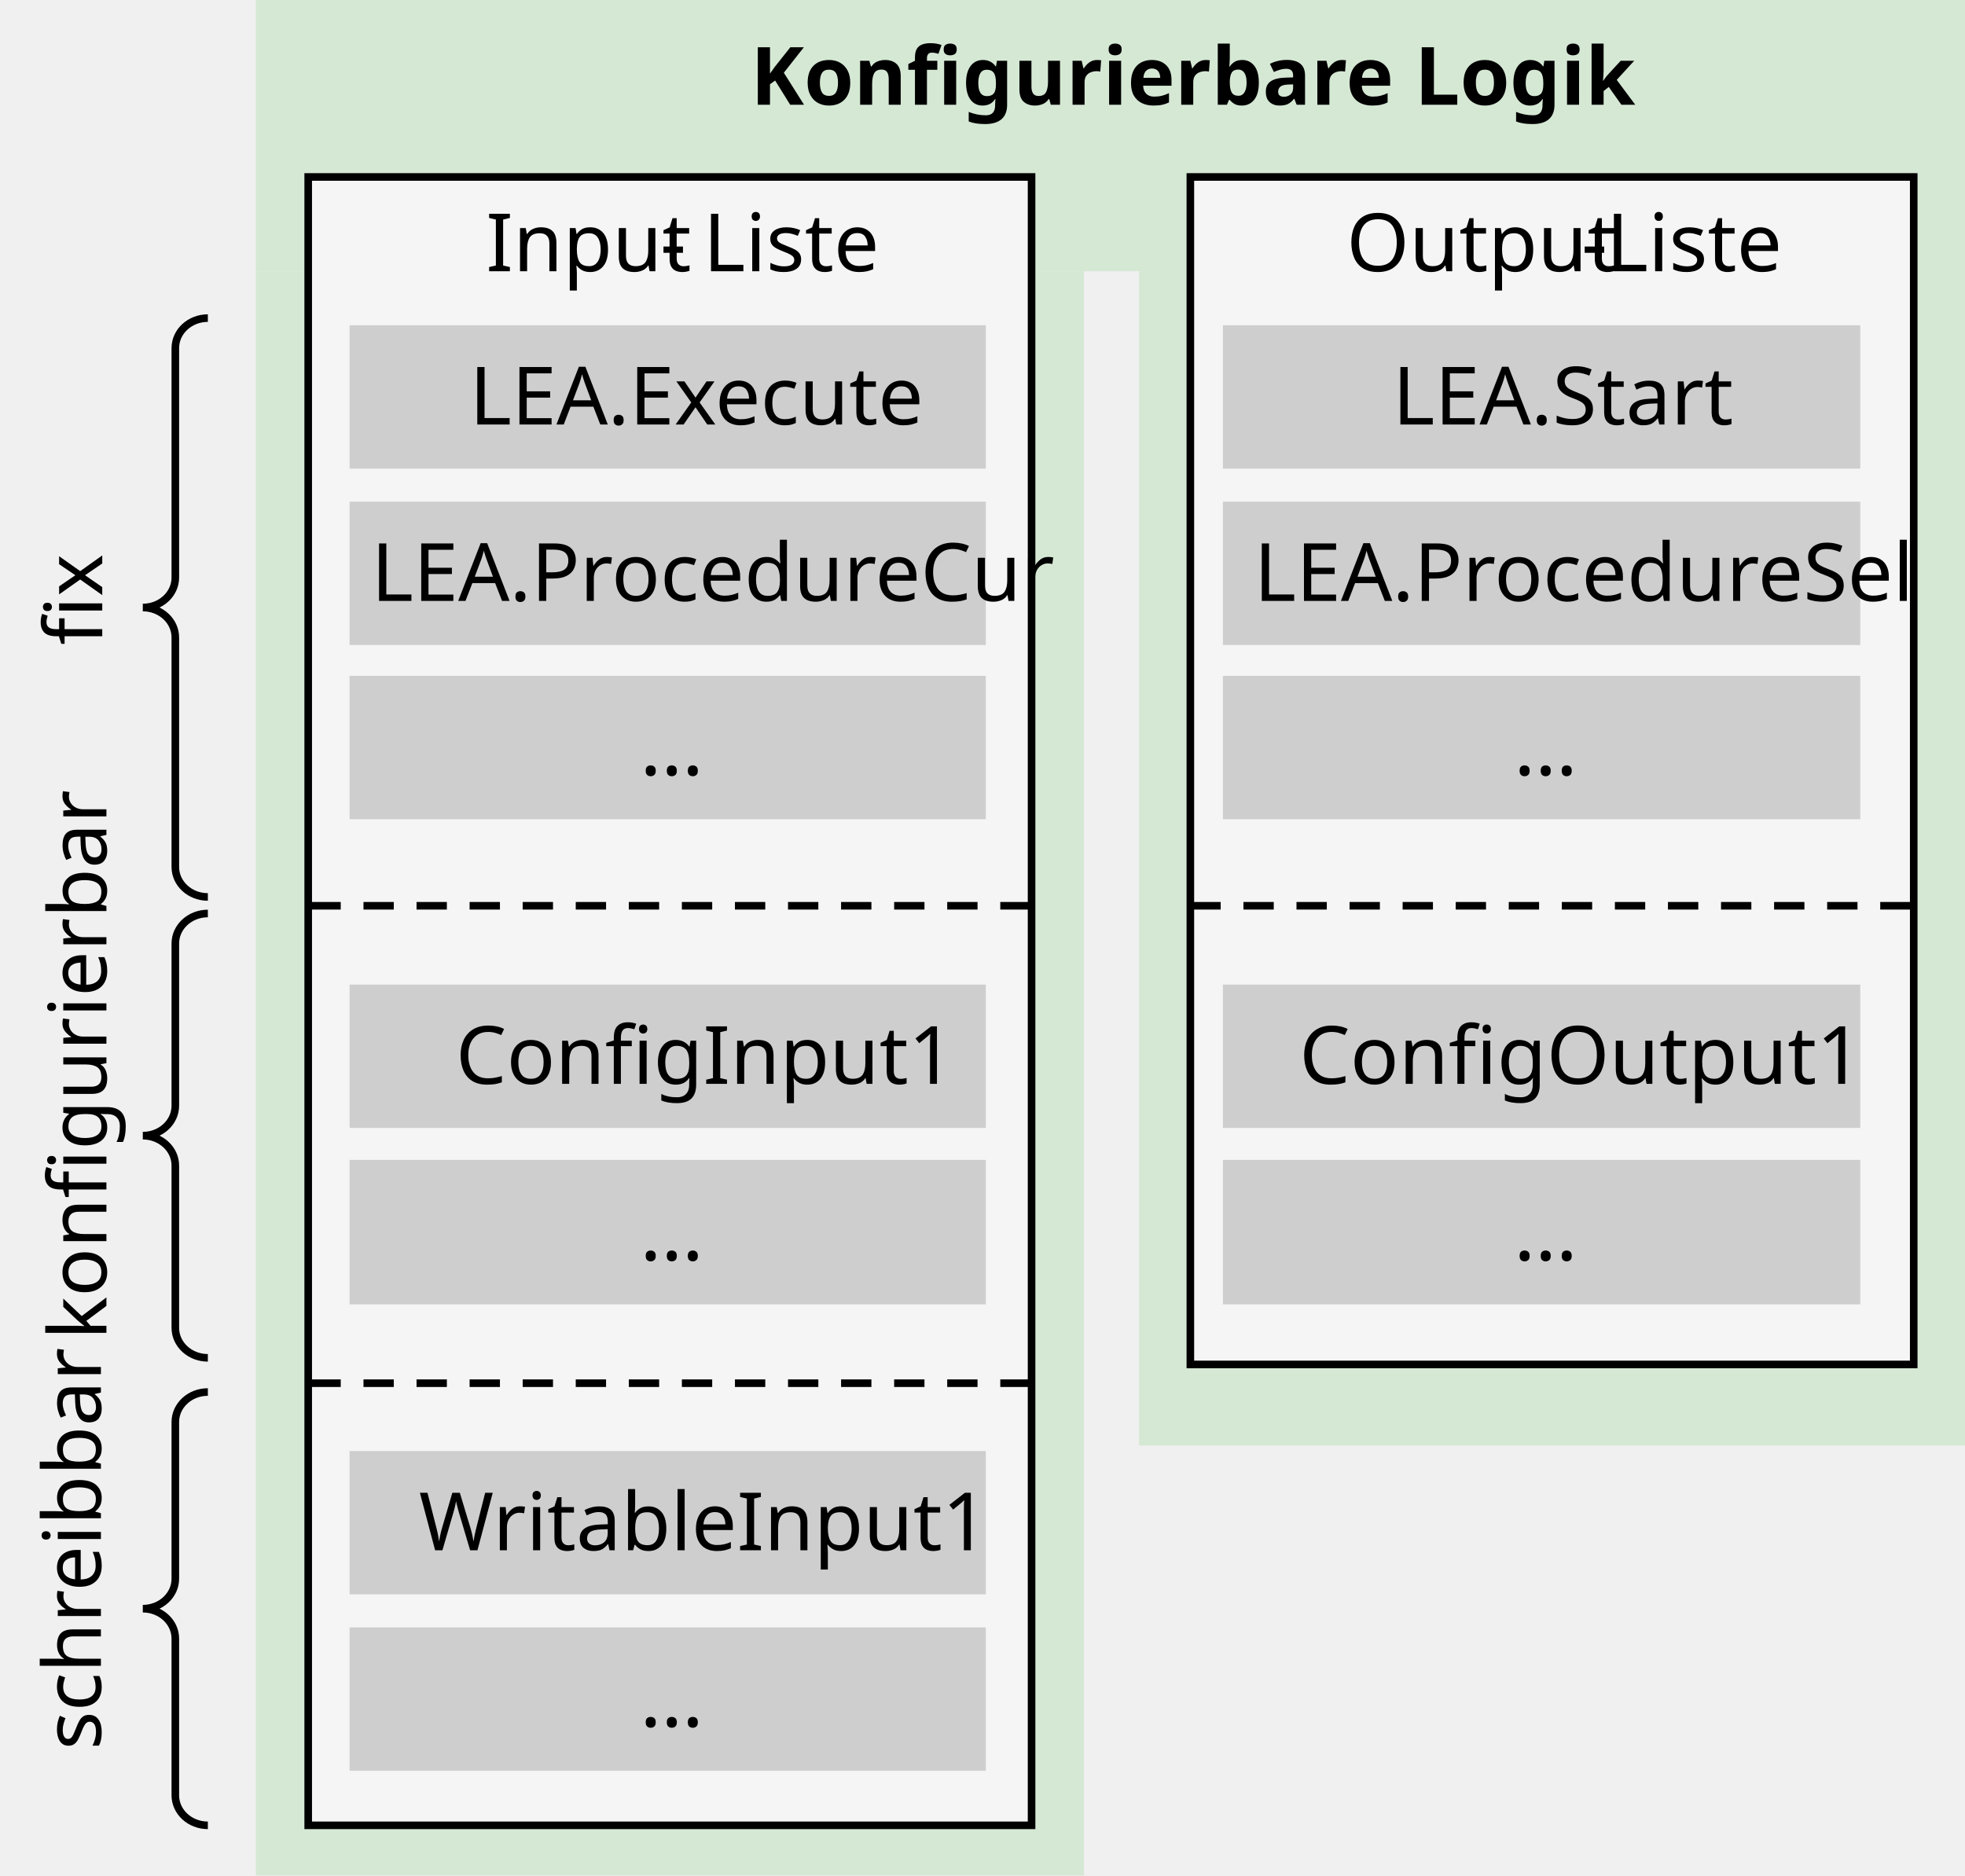
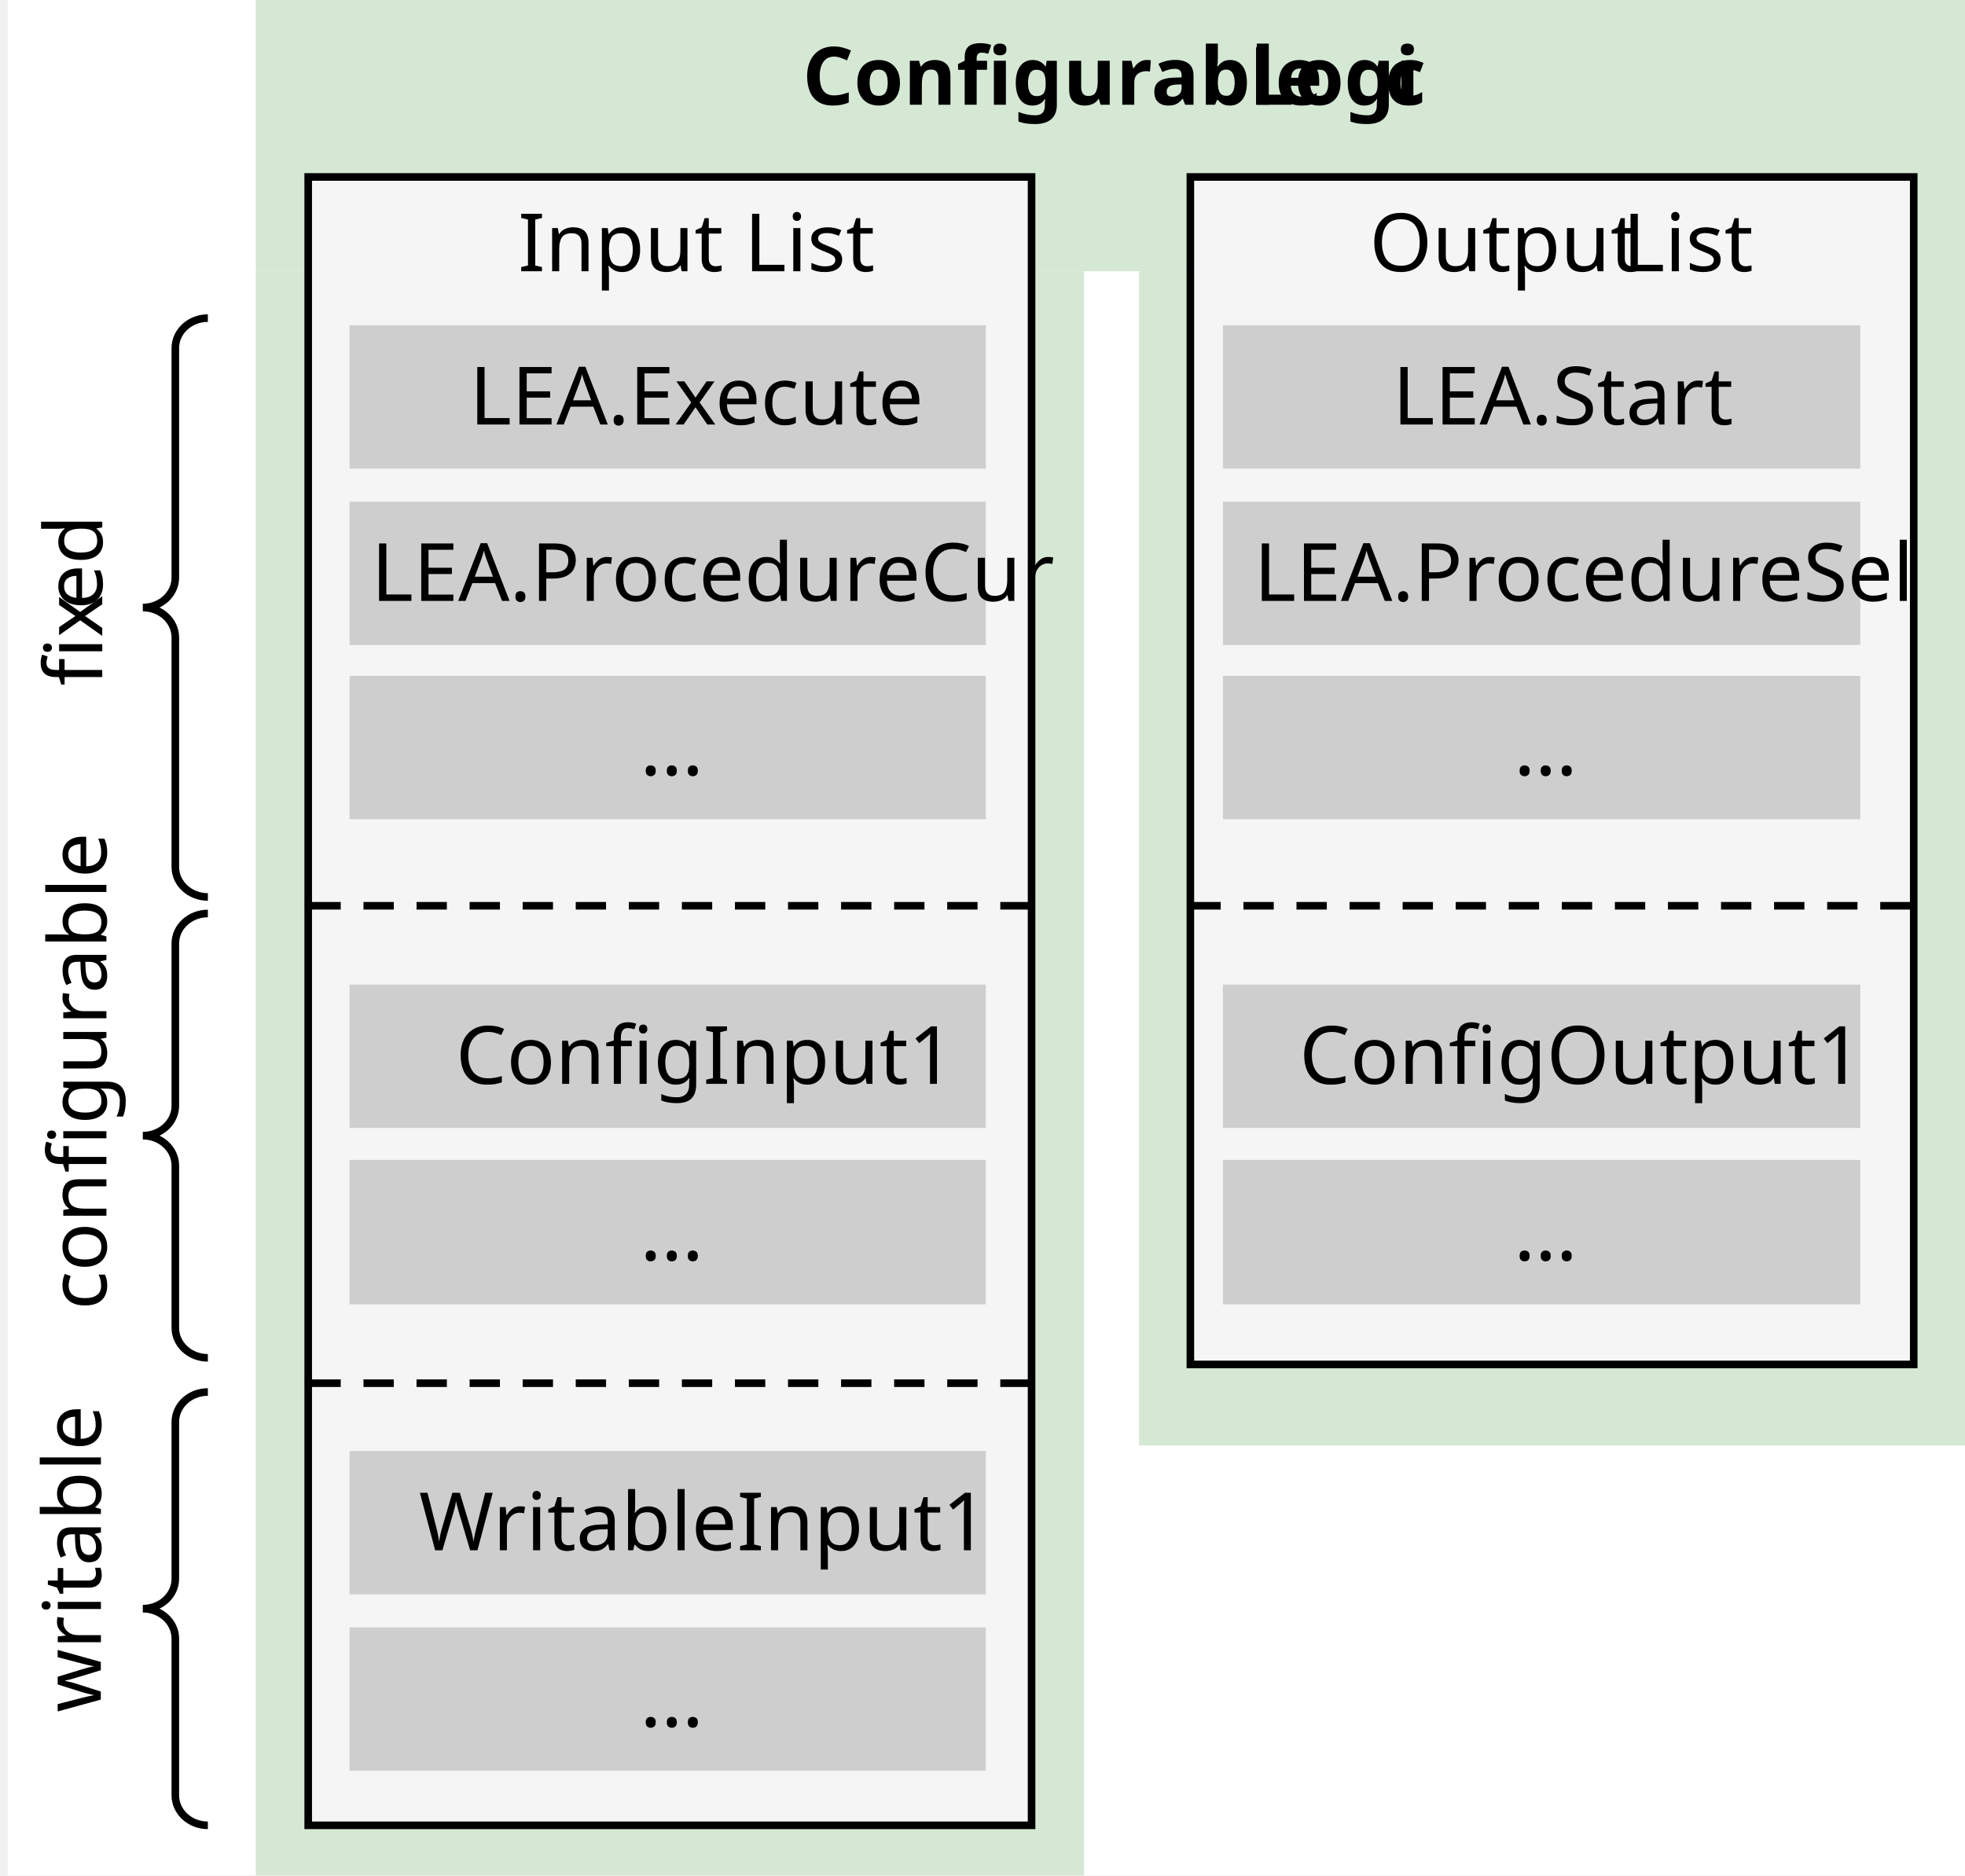
- <svg xmlns="http://www.w3.org/2000/svg" width="1782" height="1701" xml:space="preserve" overflow="hidden" version="1.1" id="svg25">
-   <defs id="defs1">
+ <svg xmlns="http://www.w3.org/2000/svg" width="1782" height="1701" xml:space="preserve" overflow="hidden">
+   <defs>
    <clipPath id="clip0">
-       <rect x="1192" y="417" width="1782" height="1701" id="rect1" />
+       <rect x="1192" y="417" width="1782" height="1701" />
    </clipPath>
  </defs>
-   <g clip-path="url(#clip0)" transform="translate(-1192 -417)" id="g25">
-     <rect x="1424" y="663" width="751" height="1455" fill="#D5E8D4" id="rect2" />
-     <rect x="2225" y="663" width="749" height="1065" fill="#D5E8D4" id="rect3" />
-     <rect x="1424" y="417" width="1550" height="246" fill="#D5E8D4" id="rect4" />
-     <text font-family="Calibri,Calibri_MSFontService,sans-serif" font-weight="700" font-size="73" transform="matrix(1 0 0 1 1872.68 512)" id="text4">Konfigurierbare Logik</text>
-     <rect x="1471.5" y="577.5" width="656" height="1495" stroke="#000000" stroke-width="6.875" stroke-miterlimit="8" fill="#F5F5F5" id="rect5" />
-     <text font-family="Calibri,Calibri_MSFontService,sans-serif" font-weight="400" font-size="73" transform="matrix(1 0 0 1 1632.65 663)" id="text5">Input</text>
-     <text font-family="Calibri,Calibri_MSFontService,sans-serif" font-weight="400" font-size="73" transform="matrix(1 0 0 1 1790.77 663)" id="text6">-</text>
-     <text font-family="Calibri,Calibri_MSFontService,sans-serif" font-weight="400" font-size="73" transform="matrix(1 0 0 1 1829.73 663)" id="text7">Liste</text>
-     <rect x="1509" y="712" width="577" height="130" fill="#CECECE" id="rect7" />
-     <text font-family="Calibri,Calibri_MSFontService,sans-serif" font-weight="400" font-size="73" transform="matrix(1 0 0 1 1617.76 802)" id="text8">LEA.Execute</text>
-     <rect x="1509" y="872" width="577" height="130" fill="#CECECE" id="rect8" />
-     <text font-family="Calibri,Calibri_MSFontService,sans-serif" font-weight="400" font-size="73" transform="matrix(1 0 0 1 1528.68 962)" id="text9">LEA.ProcedureCur</text>
-     <path d="M1473.5 1238.5 2129.44 1238.5" stroke="#000000" stroke-width="6.875" stroke-miterlimit="8" stroke-dasharray="27.5 20.625" fill="#F5F5F5" fill-rule="evenodd" id="path9" />
-     <rect x="1509" y="1030" width="577" height="130" fill="#CECECE" id="rect9" />
-     <text font-family="Calibri,Calibri_MSFontService,sans-serif" font-weight="400" font-size="73" transform="matrix(1 0 0 1 1772.35 1120)" id="text10">…</text>
-     <rect x="1509" y="1310" width="577" height="130" fill="#CECECE" id="rect10" />
-     <text font-family="Calibri,Calibri_MSFontService,sans-serif" font-weight="400" font-size="73" transform="matrix(1 0 0 1 1605.28 1400)" id="text11">ConfigInput1</text>
-     <rect x="1509" y="1469" width="577" height="131" fill="#CECECE" id="rect11" />
-     <text font-family="Calibri,Calibri_MSFontService,sans-serif" font-weight="400" font-size="73" transform="matrix(1 0 0 1 1772.35 1560)" id="text12">…</text>
-     <rect x="2271.5" y="577.5" width="656" height="1077" stroke="#000000" stroke-width="6.875" stroke-miterlimit="8" fill="#F5F5F5" id="rect12" />
-     <text font-family="Calibri,Calibri_MSFontService,sans-serif" font-weight="400" font-size="73" transform="matrix(1 0 0 1 2413.06 663)" id="text13">Output</text>
-     <text font-family="Calibri,Calibri_MSFontService,sans-serif" font-weight="400" font-size="73" transform="matrix(1 0 0 1 2626.19 663)" id="text14">-</text>
-     <text font-family="Calibri,Calibri_MSFontService,sans-serif" font-weight="400" font-size="73" transform="matrix(1 0 0 1 2648.53 663)" id="text15">Liste</text>
-     <rect x="2301" y="712" width="578" height="130" fill="#CECECE" id="rect15" />
-     <text font-family="Calibri,Calibri_MSFontService,sans-serif" font-weight="400" font-size="73" transform="matrix(1 0 0 1 2454.91 802)" id="text16">LEA.Start</text>
-     <rect x="2301" y="872" width="578" height="130" fill="#CECECE" id="rect16" />
-     <text font-family="Calibri,Calibri_MSFontService,sans-serif" font-weight="400" font-size="73" transform="matrix(1 0 0 1 2329.21 962)" id="text17">LEA.ProcedureSel</text>
-     <path d="M2271.5 1238.5 2927.44 1238.5" stroke="#000000" stroke-width="6.875" stroke-miterlimit="8" stroke-dasharray="27.5 20.625" fill="#F5F5F5" fill-rule="evenodd" id="path17" />
-     <rect x="2301" y="1030" width="578" height="130" fill="#CECECE" id="rect17" />
-     <text font-family="Calibri,Calibri_MSFontService,sans-serif" font-weight="400" font-size="73" transform="matrix(1 0 0 1 2564.86 1120)" id="text18">…</text>
-     <rect x="2301" y="1310" width="578" height="130" fill="#CECECE" id="rect18" />
-     <text font-family="Calibri,Calibri_MSFontService,sans-serif" font-weight="400" font-size="73" transform="matrix(1 0 0 1 2370.29 1400)" id="text19">ConfigOutput1</text>
-     <rect x="2301" y="1469" width="578" height="131" fill="#CECECE" id="rect19" />
-     <text font-family="Calibri,Calibri_MSFontService,sans-serif" font-weight="400" font-size="73" transform="matrix(1 0 0 1 2564.86 1560)" id="text20">…</text>
-     <path d="M1380.5 1230.5C1364.21 1230.5 1351 1218.34 1351 1203.33L1351 995.169C1351 980.164 1337.79 968 1321.5 968 1337.79 968 1351 955.836 1351 940.831L1351 732.669C1351 717.664 1364.21 705.5 1380.5 705.5" stroke="#000000" stroke-width="6.875" stroke-miterlimit="8" fill="none" fill-rule="evenodd" id="path20" />
-     <path d="M1380.5 1648.5C1364.21 1648.5 1351 1636.34 1351 1621.33L1351 1474.17C1351 1459.16 1337.79 1447 1321.5 1447 1337.79 1447 1351 1434.84 1351 1419.83L1351 1272.67C1351 1257.66 1364.21 1245.5 1380.5 1245.5" stroke="#000000" stroke-width="6.875" stroke-miterlimit="8" fill="none" fill-rule="evenodd" id="path21" />
-     <text font-family="Calibri,Calibri_MSFontService,sans-serif" font-weight="400" font-size="73" transform="matrix(-1.83697e-16 -1 1 -1.83697e-16 1284.73 1002)" id="text21">fix</text>
-     <text font-family="Calibri,Calibri_MSFontService,sans-serif" font-weight="400" font-size="73" transform="matrix(-1.83697e-16 -1 1 -1.83697e-16 1288.51 1632)" id="text22">konfigurierbar</text>
-     <path d="M1473.5 1671.5 2129.44 1671.5" stroke="#000000" stroke-width="6.875" stroke-miterlimit="8" stroke-dasharray="27.5 20.625" fill="#F5F5F5" fill-rule="evenodd" id="path22" />
-     <rect x="1509" y="1733" width="577" height="130" fill="#CECECE" id="rect22" />
-     <text font-family="Calibri,Calibri_MSFontService,sans-serif" font-weight="400" font-size="73" transform="matrix(1 0 0 1 1571.92 1823)" id="text23">WritableInput1</text>
-     <rect x="1509" y="1893" width="577" height="130" fill="#CECECE" id="rect23" />
-     <text font-family="Calibri,Calibri_MSFontService,sans-serif" font-weight="400" font-size="73" transform="matrix(1 0 0 1 1772.35 1983)" id="text24">…</text>
-     <path d="M1380.5 2072.5C1364.21 2072.5 1351 2060.34 1351 2045.33L1351 1903.17C1351 1888.16 1337.79 1876 1321.5 1876 1337.79 1876 1351 1863.84 1351 1848.83L1351 1706.67C1351 1691.66 1364.21 1679.5 1380.5 1679.5" stroke="#000000" stroke-width="6.875" stroke-miterlimit="8" fill="none" fill-rule="evenodd" id="path24" />
-     <text font-family="Calibri,Calibri_MSFontService,sans-serif" font-weight="400" font-size="73" transform="matrix(-1.83697e-16 -1 1 -1.83697e-16 1283.51 2004)" id="text25">schreibbar</text>
+   <g clip-path="url(#clip0)" transform="translate(-1192 -417)">
+     <rect x="1199" y="417" width="1775" height="1701" fill="#FFFFFF" />
+     <rect x="1424" y="663" width="751" height="1455" fill="#D5E8D4" />
+     <rect x="2225" y="663" width="749" height="1065" fill="#D5E8D4" />
+     <rect x="1424" y="417" width="1550" height="246" fill="#D5E8D4" />
+     <text font-family="Calibri,Calibri_MSFontService,sans-serif" font-weight="700" font-size="73" transform="matrix(1 0 0 1 1919.74 512)">Configurable</text>
+     <text font-family="Calibri,Calibri_MSFontService,sans-serif" font-weight="700" font-size="73" transform="matrix(1 0 0 1 2324.52 512)">Logi</text>
+     <text font-family="Calibri,Calibri_MSFontService,sans-serif" font-weight="700" font-size="73" transform="matrix(1 0 0 1 2447.7 512)">c</text>
+     <rect x="1471.5" y="577.5" width="656" height="1495" stroke="#000000" stroke-width="6.875" stroke-miterlimit="8" fill="#F5F5F5" />
+     <text font-family="Calibri,Calibri_MSFontService,sans-serif" font-weight="400" font-size="73" transform="matrix(1 0 0 1 1661.76 663)">Input List</text>
+     <rect x="1509" y="712" width="577" height="130" fill="#CECECE" />
+     <text font-family="Calibri,Calibri_MSFontService,sans-serif" font-weight="400" font-size="73" transform="matrix(1 0 0 1 1617.76 802)">LEA.Execute</text>
+     <rect x="1509" y="872" width="577" height="130" fill="#CECECE" />
+     <text font-family="Calibri,Calibri_MSFontService,sans-serif" font-weight="400" font-size="73" transform="matrix(1 0 0 1 1528.68 962)">LEA.ProcedureCur</text>
+     <path d="M1473.5 1238.5 2129.44 1238.5" stroke="#000000" stroke-width="6.875" stroke-miterlimit="8" stroke-dasharray="27.5 20.625" fill="#F5F5F5" fill-rule="evenodd" />
+     <rect x="1509" y="1030" width="577" height="130" fill="#CECECE" />
+     <text font-family="Calibri,Calibri_MSFontService,sans-serif" font-weight="400" font-size="73" transform="matrix(1 0 0 1 1772.35 1120)">…</text>
+     <rect x="1509" y="1310" width="577" height="130" fill="#CECECE" />
+     <text font-family="Calibri,Calibri_MSFontService,sans-serif" font-weight="400" font-size="73" transform="matrix(1 0 0 1 1605.28 1400)">ConfigInput1</text>
+     <rect x="1509" y="1469" width="577" height="131" fill="#CECECE" />
+     <text font-family="Calibri,Calibri_MSFontService,sans-serif" font-weight="400" font-size="73" transform="matrix(1 0 0 1 1772.35 1560)">…</text>
+     <rect x="2271.5" y="577.5" width="656" height="1077" stroke="#000000" stroke-width="6.875" stroke-miterlimit="8" fill="#F5F5F5" />
+     <text font-family="Calibri,Calibri_MSFontService,sans-serif" font-weight="400" font-size="73" transform="matrix(1 0 0 1 2433.87 663)">Output</text>
+     <text font-family="Calibri,Calibri_MSFontService,sans-serif" font-weight="400" font-size="73" transform="matrix(1 0 0 1 2663.61 663)">List</text>
+     <rect x="2301" y="712" width="578" height="130" fill="#CECECE" />
+     <text font-family="Calibri,Calibri_MSFontService,sans-serif" font-weight="400" font-size="73" transform="matrix(1 0 0 1 2454.91 802)">LEA.Start</text>
+     <rect x="2301" y="872" width="578" height="130" fill="#CECECE" />
+     <text font-family="Calibri,Calibri_MSFontService,sans-serif" font-weight="400" font-size="73" transform="matrix(1 0 0 1 2329.21 962)">LEA.ProcedureSel</text>
+     <path d="M2271.5 1238.5 2927.44 1238.5" stroke="#000000" stroke-width="6.875" stroke-miterlimit="8" stroke-dasharray="27.5 20.625" fill="#F5F5F5" fill-rule="evenodd" />
+     <rect x="2301" y="1030" width="578" height="130" fill="#CECECE" />
+     <text font-family="Calibri,Calibri_MSFontService,sans-serif" font-weight="400" font-size="73" transform="matrix(1 0 0 1 2564.86 1120)">…</text>
+     <rect x="2301" y="1310" width="578" height="130" fill="#CECECE" />
+     <text font-family="Calibri,Calibri_MSFontService,sans-serif" font-weight="400" font-size="73" transform="matrix(1 0 0 1 2370.29 1400)">ConfigOutput1</text>
+     <rect x="2301" y="1469" width="578" height="131" fill="#CECECE" />
+     <text font-family="Calibri,Calibri_MSFontService,sans-serif" font-weight="400" font-size="73" transform="matrix(1 0 0 1 2564.86 1560)">…</text>
+     <path d="M1380.5 1230.5C1364.21 1230.5 1351 1218.34 1351 1203.33L1351 995.169C1351 980.164 1337.79 968 1321.5 968 1337.79 968 1351 955.836 1351 940.831L1351 732.669C1351 717.664 1364.21 705.5 1380.5 705.5" stroke="#000000" stroke-width="6.875" stroke-miterlimit="8" fill="none" fill-rule="evenodd" />
+     <path d="M1380.5 1648.5C1364.21 1648.5 1351 1636.34 1351 1621.33L1351 1474.17C1351 1459.16 1337.79 1447 1321.5 1447 1337.79 1447 1351 1434.84 1351 1419.83L1351 1272.67C1351 1257.66 1364.21 1245.5 1380.5 1245.5" stroke="#000000" stroke-width="6.875" stroke-miterlimit="8" fill="none" fill-rule="evenodd" />
+     <text font-family="Calibri,Calibri_MSFontService,sans-serif" font-weight="400" font-size="73" transform="matrix(-1.83697e-16 -1 1 -1.83697e-16 1284.73 1039)">fix</text>
+     <text font-family="Calibri,Calibri_MSFontService,sans-serif" font-weight="400" font-size="73" transform="matrix(-1.83697e-16 -1 1 -1.83697e-16 1284.73 970)">ed</text>
+     <text font-family="Calibri,Calibri_MSFontService,sans-serif" font-weight="400" font-size="73" transform="matrix(-1.83697e-16 -1 1 -1.83697e-16 1288.51 1605)">configurable</text>
+     <path d="M1473.5 1671.5 2129.44 1671.5" stroke="#000000" stroke-width="6.875" stroke-miterlimit="8" stroke-dasharray="27.5 20.625" fill="#F5F5F5" fill-rule="evenodd" />
+     <rect x="1509" y="1733" width="577" height="130" fill="#CECECE" />
+     <text font-family="Calibri,Calibri_MSFontService,sans-serif" font-weight="400" font-size="73" transform="matrix(1 0 0 1 1571.92 1823)">WritableInput1</text>
+     <rect x="1509" y="1893" width="577" height="130" fill="#CECECE" />
+     <text font-family="Calibri,Calibri_MSFontService,sans-serif" font-weight="400" font-size="73" transform="matrix(1 0 0 1 1772.35 1983)">…</text>
+     <path d="M1380.5 2072.5C1364.21 2072.5 1351 2060.34 1351 2045.33L1351 1903.17C1351 1888.16 1337.79 1876 1321.5 1876 1337.79 1876 1351 1863.84 1351 1848.83L1351 1706.67C1351 1691.66 1364.21 1679.5 1380.5 1679.5" stroke="#000000" stroke-width="6.875" stroke-miterlimit="8" fill="none" fill-rule="evenodd" />
+     <text font-family="Calibri,Calibri_MSFontService,sans-serif" font-weight="400" font-size="73" transform="matrix(-1.83697e-16 -1 1 -1.83697e-16 1283.51 1970)">writable</text>
  </g>
</svg>
